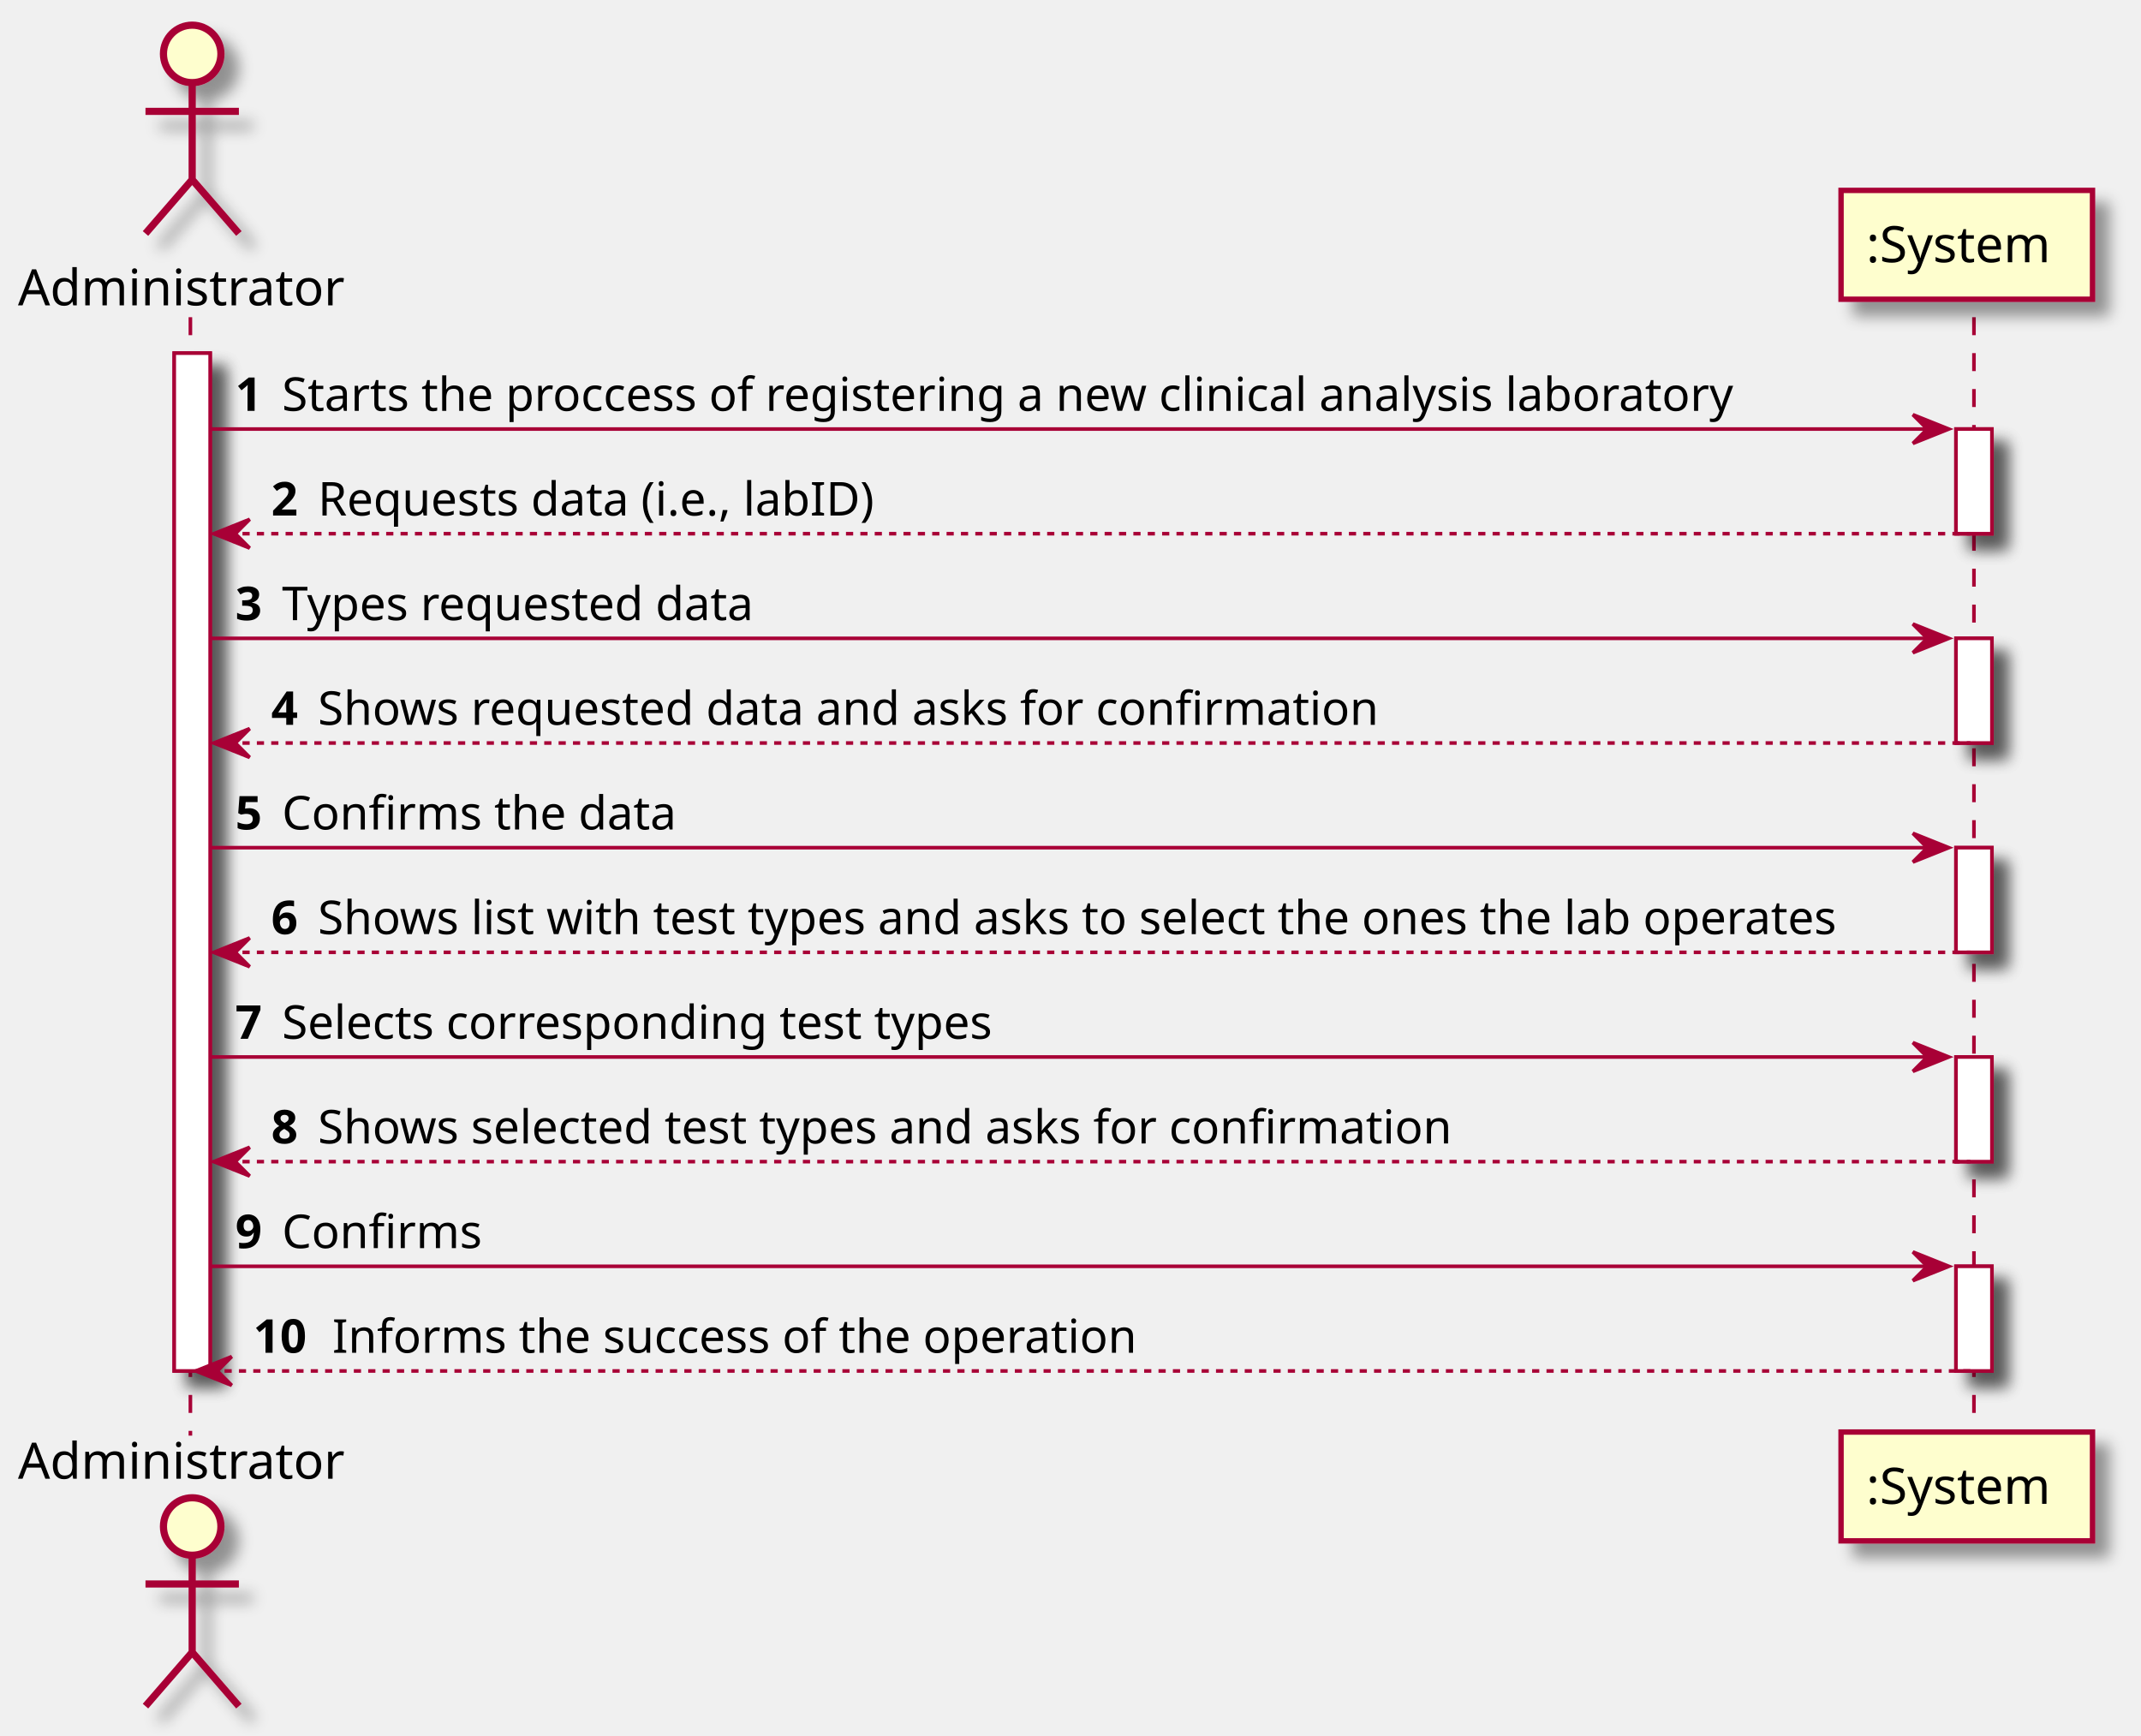
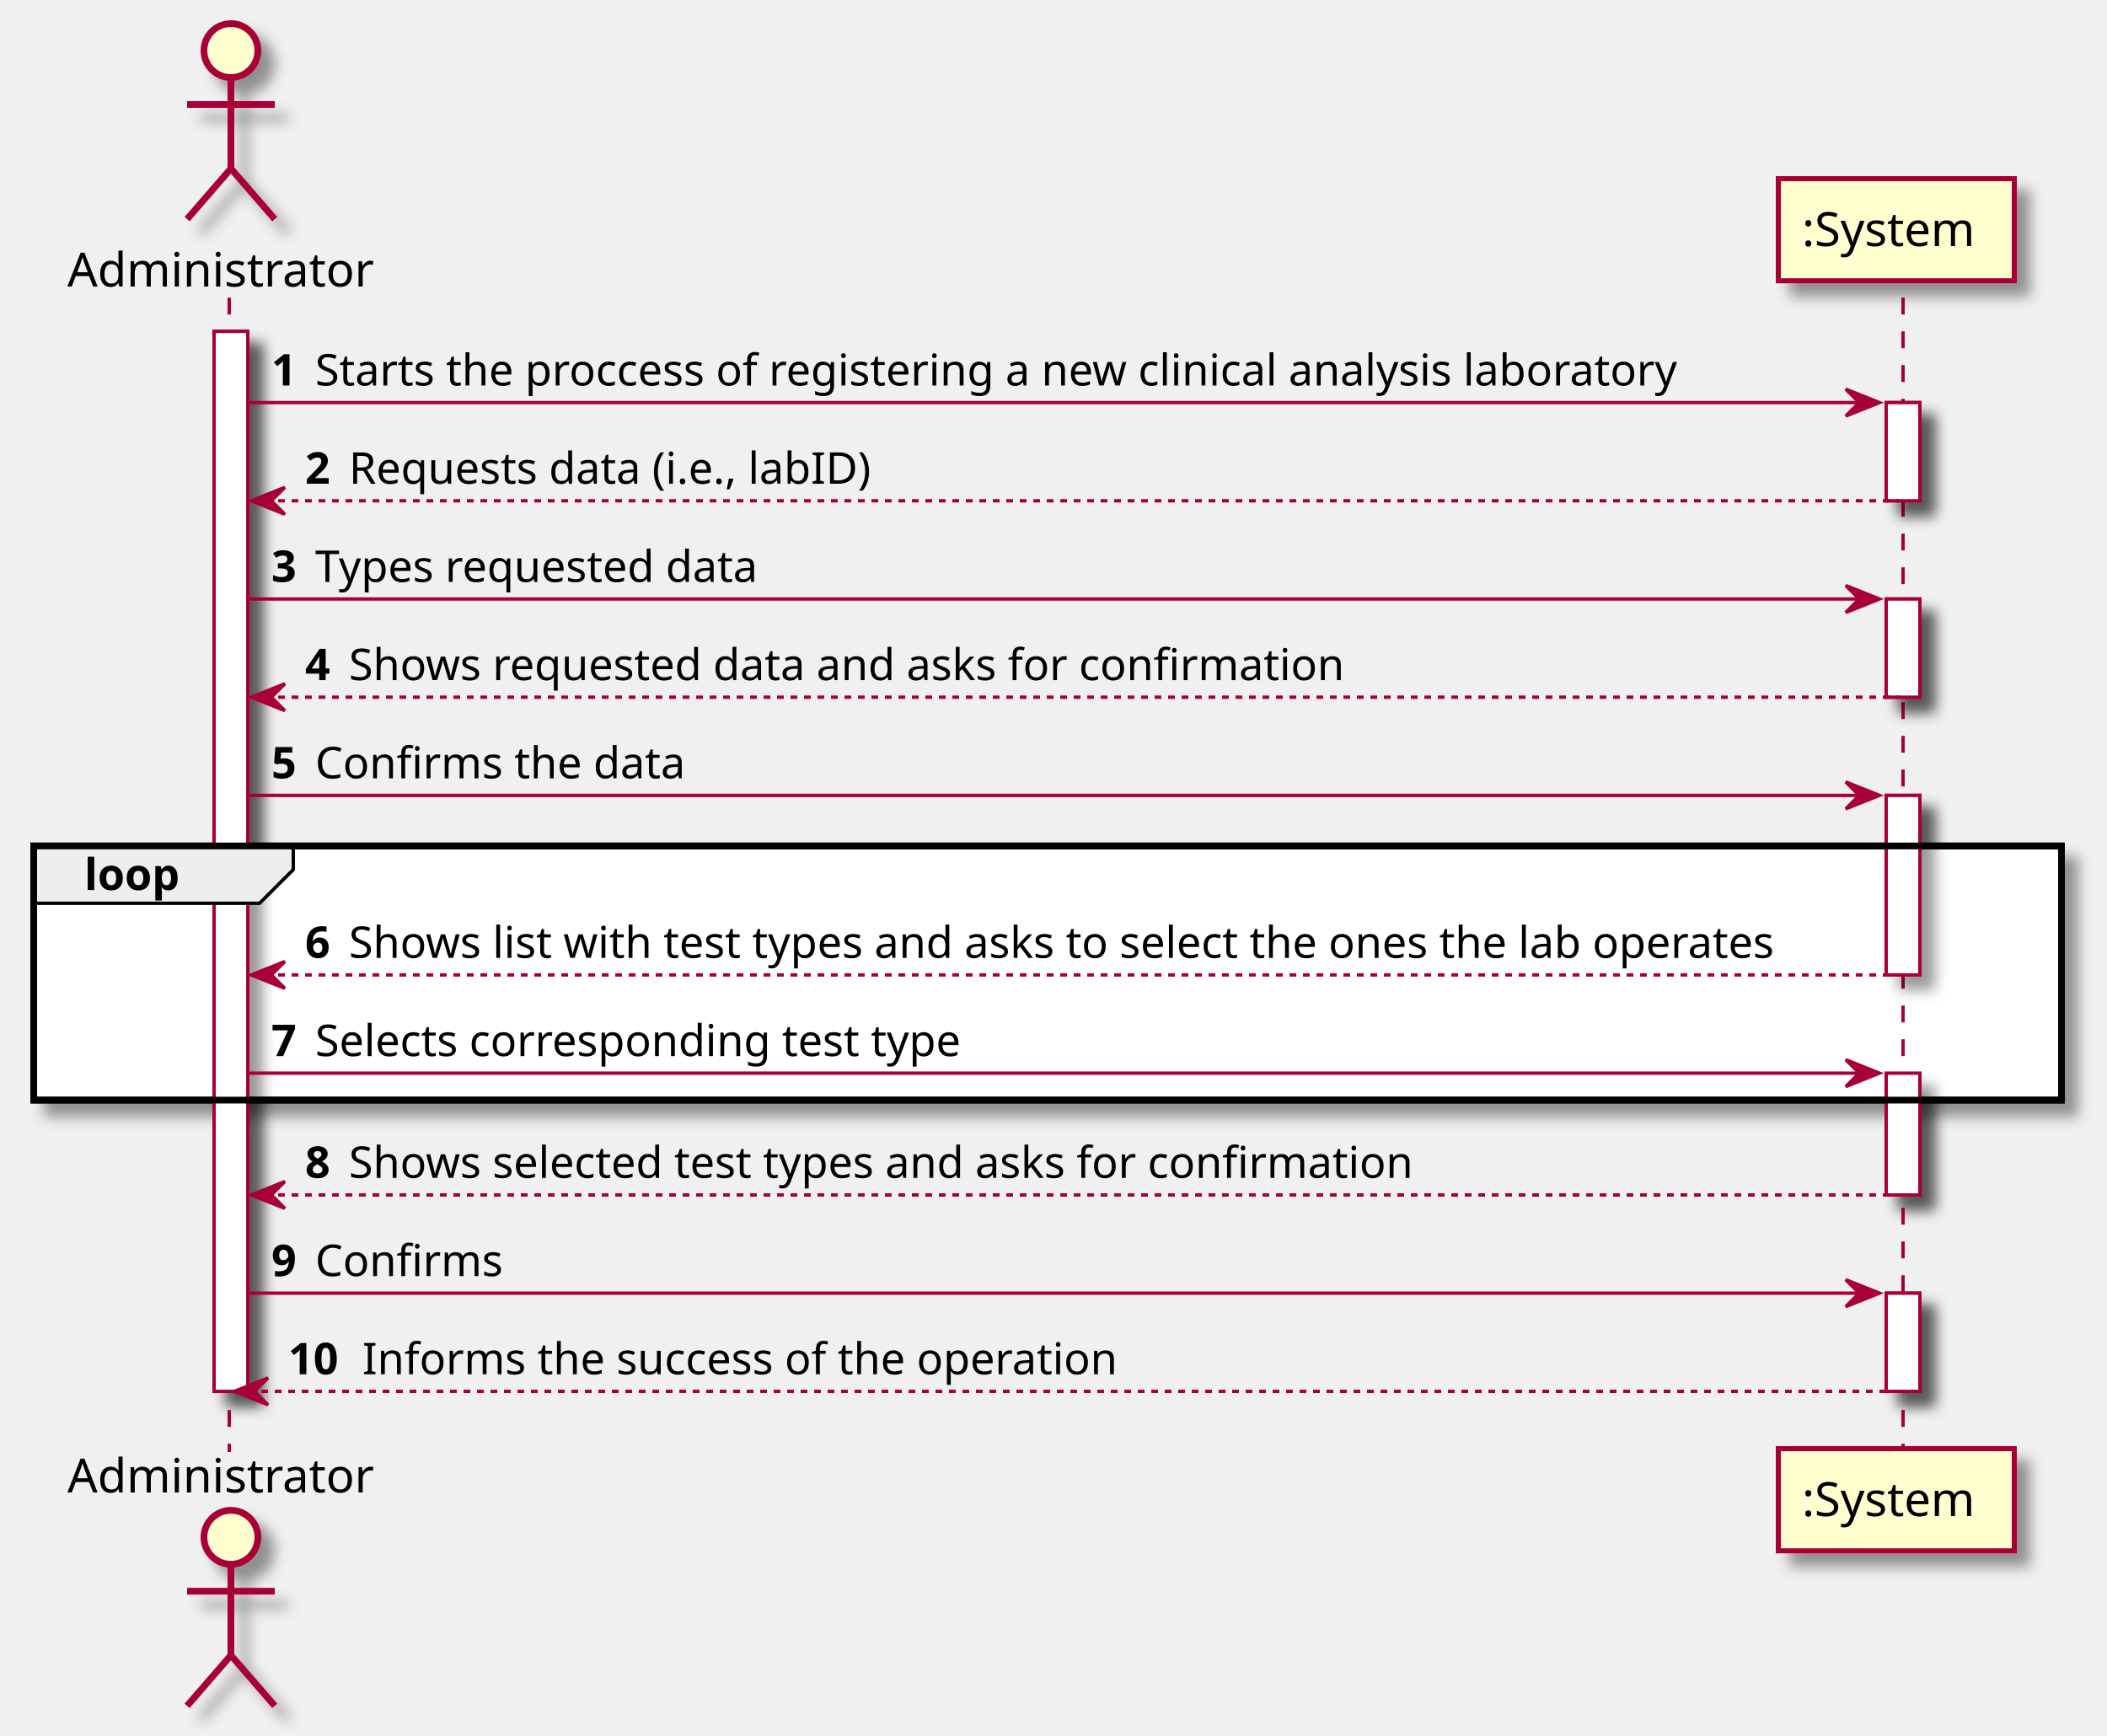
- <svg xmlns="http://www.w3.org/2000/svg" contentScriptType="application/ecmascript" contentStyleType="text/css" height="483px" preserveAspectRatio="none" style="width:596px;height:483px;" version="1.1" viewBox="0 0 596 483" width="596px" zoomAndPan="magnify">
+ <svg xmlns="http://www.w3.org/2000/svg" contentScriptType="application/ecmascript" contentStyleType="text/css" height="515px" preserveAspectRatio="none" style="width:625px;height:515px;" version="1.1" viewBox="0 0 625 515" width="625px" zoomAndPan="magnify">
  <defs>
-     <filter height="300%" id="fywvwlo151iji" width="300%" x="-1" y="-1">
+     <filter height="300%" id="fir8ei9jk8gro" width="300%" x="-1" y="-1">
      <feGaussianBlur result="blurOut" stdDeviation="2.0" />
      <feColorMatrix in="blurOut" result="blurOut2" type="matrix" values="0 0 0 0 0 0 0 0 0 0 0 0 0 0 0 0 0 0 .4 0" />
      <feOffset dx="4.0" dy="4.0" in="blurOut2" result="blurOut3" />
      <feBlend in="SourceGraphic" in2="blurOut3" mode="normal" />
    </filter>
  </defs>
  <g>
-     <rect fill="#FFFFFF" filter="url(#fywvwlo151iji)" height="283.328" style="stroke:#A80036;stroke-width:1.0;" width="10" x="48.5" y="98.297" />
-     <rect fill="#FFFFFF" filter="url(#fywvwlo151iji)" height="29.133" style="stroke:#A80036;stroke-width:1.0;" width="10" x="544.5" y="119.43" />
-     <rect fill="#FFFFFF" filter="url(#fywvwlo151iji)" height="29.133" style="stroke:#A80036;stroke-width:1.0;" width="10" x="544.5" y="177.695" />
-     <rect fill="#FFFFFF" filter="url(#fywvwlo151iji)" height="29.133" style="stroke:#A80036;stroke-width:1.0;" width="10" x="544.5" y="235.961" />
-     <rect fill="#FFFFFF" filter="url(#fywvwlo151iji)" height="29.133" style="stroke:#A80036;stroke-width:1.0;" width="10" x="544.5" y="294.227" />
-     <rect fill="#FFFFFF" filter="url(#fywvwlo151iji)" height="29.133" style="stroke:#A80036;stroke-width:1.0;" width="10" x="544.5" y="352.492" />
-     <line style="stroke:#A80036;stroke-width:1.0;stroke-dasharray:5.0,5.0;" x1="53" x2="53" y1="88.297" y2="399.625" />
-     <line style="stroke:#A80036;stroke-width:1.0;stroke-dasharray:5.0,5.0;" x1="549.5" x2="549.5" y1="88.297" y2="399.625" />
-     <text fill="#000000" font-family="sans-serif" font-size="14" lengthAdjust="spacingAndGlyphs" textLength="91" x="5" y="84.995">Administrator</text>
-     <ellipse cx="53.5" cy="15" fill="#FEFECE" filter="url(#fywvwlo151iji)" rx="8" ry="8" style="stroke:#A80036;stroke-width:2.0;" />
-     <path d="M53.5,23 L53.5,50 M40.5,31 L66.5,31 M53.5,50 L40.5,65 M53.5,50 L66.5,65 " fill="none" filter="url(#fywvwlo151iji)" style="stroke:#A80036;stroke-width:2.0;" />
-     <text fill="#000000" font-family="sans-serif" font-size="14" lengthAdjust="spacingAndGlyphs" textLength="91" x="5" y="411.62">Administrator</text>
-     <ellipse cx="53.5" cy="424.922" fill="#FEFECE" filter="url(#fywvwlo151iji)" rx="8" ry="8" style="stroke:#A80036;stroke-width:2.0;" />
-     <path d="M53.5,432.922 L53.5,459.922 M40.5,440.922 L66.5,440.922 M53.5,459.922 L40.5,474.922 M53.5,459.922 L66.5,474.922 " fill="none" filter="url(#fywvwlo151iji)" style="stroke:#A80036;stroke-width:2.0;" />
-     <rect fill="#FEFECE" filter="url(#fywvwlo151iji)" height="30.297" style="stroke:#A80036;stroke-width:1.5;" width="70" x="512.5" y="53" />
-     <text fill="#000000" font-family="sans-serif" font-size="14" lengthAdjust="spacingAndGlyphs" textLength="56" x="519.5" y="72.995">:System</text>
-     <rect fill="#FEFECE" filter="url(#fywvwlo151iji)" height="30.297" style="stroke:#A80036;stroke-width:1.5;" width="70" x="512.5" y="398.625" />
-     <text fill="#000000" font-family="sans-serif" font-size="14" lengthAdjust="spacingAndGlyphs" textLength="56" x="519.5" y="418.62">:System</text>
-     <rect fill="#FFFFFF" filter="url(#fywvwlo151iji)" height="283.328" style="stroke:#A80036;stroke-width:1.0;" width="10" x="48.5" y="98.297" />
-     <rect fill="#FFFFFF" filter="url(#fywvwlo151iji)" height="29.133" style="stroke:#A80036;stroke-width:1.0;" width="10" x="544.5" y="119.43" />
-     <rect fill="#FFFFFF" filter="url(#fywvwlo151iji)" height="29.133" style="stroke:#A80036;stroke-width:1.0;" width="10" x="544.5" y="177.695" />
-     <rect fill="#FFFFFF" filter="url(#fywvwlo151iji)" height="29.133" style="stroke:#A80036;stroke-width:1.0;" width="10" x="544.5" y="235.961" />
-     <rect fill="#FFFFFF" filter="url(#fywvwlo151iji)" height="29.133" style="stroke:#A80036;stroke-width:1.0;" width="10" x="544.5" y="294.227" />
-     <rect fill="#FFFFFF" filter="url(#fywvwlo151iji)" height="29.133" style="stroke:#A80036;stroke-width:1.0;" width="10" x="544.5" y="352.492" />
-     <polygon fill="#A80036" points="532.5,115.43,542.5,119.43,532.5,123.43,536.5,119.43" style="stroke:#A80036;stroke-width:1.0;" />
-     <line style="stroke:#A80036;stroke-width:1.0;" x1="58.5" x2="538.5" y1="119.43" y2="119.43" />
-     <text fill="#000000" font-family="sans-serif" font-size="13" font-weight="bold" lengthAdjust="spacingAndGlyphs" textLength="9" x="65.5" y="114.364">1</text>
-     <text fill="#000000" font-family="sans-serif" font-size="13" lengthAdjust="spacingAndGlyphs" textLength="424" x="78.5" y="114.364">Starts the proccess of registering a new clinical analysis laboratory</text>
-     <polygon fill="#A80036" points="69.5,144.562,59.5,148.562,69.5,152.562,65.5,148.562" style="stroke:#A80036;stroke-width:1.0;" />
-     <line style="stroke:#A80036;stroke-width:1.0;stroke-dasharray:2.0,2.0;" x1="63.5" x2="548.5" y1="148.562" y2="148.562" />
-     <text fill="#000000" font-family="sans-serif" font-size="13" font-weight="bold" lengthAdjust="spacingAndGlyphs" textLength="9" x="75.5" y="143.497">2</text>
-     <text fill="#000000" font-family="sans-serif" font-size="13" lengthAdjust="spacingAndGlyphs" textLength="165" x="88.5" y="143.497">Requests data (i.e., labID)</text>
-     <polygon fill="#A80036" points="532.5,173.695,542.5,177.695,532.5,181.695,536.5,177.695" style="stroke:#A80036;stroke-width:1.0;" />
-     <line style="stroke:#A80036;stroke-width:1.0;" x1="58.5" x2="538.5" y1="177.695" y2="177.695" />
-     <text fill="#000000" font-family="sans-serif" font-size="13" font-weight="bold" lengthAdjust="spacingAndGlyphs" textLength="9" x="65.5" y="172.629">3</text>
-     <text fill="#000000" font-family="sans-serif" font-size="13" lengthAdjust="spacingAndGlyphs" textLength="139" x="78.5" y="172.629">Types requested data</text>
-     <polygon fill="#A80036" points="69.5,202.828,59.5,206.828,69.5,210.828,65.5,206.828" style="stroke:#A80036;stroke-width:1.0;" />
-     <line style="stroke:#A80036;stroke-width:1.0;stroke-dasharray:2.0,2.0;" x1="63.5" x2="548.5" y1="206.828" y2="206.828" />
-     <text fill="#000000" font-family="sans-serif" font-size="13" font-weight="bold" lengthAdjust="spacingAndGlyphs" textLength="9" x="75.5" y="201.762">4</text>
-     <text fill="#000000" font-family="sans-serif" font-size="13" lengthAdjust="spacingAndGlyphs" textLength="309" x="88.5" y="201.762">Shows requested data and asks for confirmation</text>
-     <polygon fill="#A80036" points="532.5,231.961,542.5,235.961,532.5,239.961,536.5,235.961" style="stroke:#A80036;stroke-width:1.0;" />
-     <line style="stroke:#A80036;stroke-width:1.0;" x1="58.5" x2="538.5" y1="235.961" y2="235.961" />
-     <text fill="#000000" font-family="sans-serif" font-size="13" font-weight="bold" lengthAdjust="spacingAndGlyphs" textLength="9" x="65.5" y="230.895">5</text>
-     <text fill="#000000" font-family="sans-serif" font-size="13" lengthAdjust="spacingAndGlyphs" textLength="115" x="78.5" y="230.895">Confirms the data</text>
-     <polygon fill="#A80036" points="69.5,261.094,59.5,265.094,69.5,269.094,65.5,265.094" style="stroke:#A80036;stroke-width:1.0;" />
-     <line style="stroke:#A80036;stroke-width:1.0;stroke-dasharray:2.0,2.0;" x1="63.5" x2="548.5" y1="265.094" y2="265.094" />
-     <text fill="#000000" font-family="sans-serif" font-size="13" font-weight="bold" lengthAdjust="spacingAndGlyphs" textLength="9" x="75.5" y="260.028">6</text>
-     <text fill="#000000" font-family="sans-serif" font-size="13" lengthAdjust="spacingAndGlyphs" textLength="449" x="88.5" y="260.028">Shows list with test types and asks to select the ones the lab operates</text>
-     <polygon fill="#A80036" points="532.5,290.227,542.5,294.227,532.5,298.227,536.5,294.227" style="stroke:#A80036;stroke-width:1.0;" />
-     <line style="stroke:#A80036;stroke-width:1.0;" x1="58.5" x2="538.5" y1="294.227" y2="294.227" />
-     <text fill="#000000" font-family="sans-serif" font-size="13" font-weight="bold" lengthAdjust="spacingAndGlyphs" textLength="9" x="65.5" y="289.161">7</text>
-     <text fill="#000000" font-family="sans-serif" font-size="13" lengthAdjust="spacingAndGlyphs" textLength="210" x="78.5" y="289.161">Selects corresponding test types</text>
-     <polygon fill="#A80036" points="69.5,319.359,59.5,323.359,69.5,327.359,65.5,323.359" style="stroke:#A80036;stroke-width:1.0;" />
-     <line style="stroke:#A80036;stroke-width:1.0;stroke-dasharray:2.0,2.0;" x1="63.5" x2="548.5" y1="323.359" y2="323.359" />
-     <text fill="#000000" font-family="sans-serif" font-size="13" font-weight="bold" lengthAdjust="spacingAndGlyphs" textLength="9" x="75.5" y="318.293">8</text>
-     <text fill="#000000" font-family="sans-serif" font-size="13" lengthAdjust="spacingAndGlyphs" textLength="333" x="88.5" y="318.293">Shows selected test types and asks for confirmation</text>
-     <polygon fill="#A80036" points="532.5,348.492,542.5,352.492,532.5,356.492,536.5,352.492" style="stroke:#A80036;stroke-width:1.0;" />
-     <line style="stroke:#A80036;stroke-width:1.0;" x1="58.5" x2="538.5" y1="352.492" y2="352.492" />
-     <text fill="#000000" font-family="sans-serif" font-size="13" font-weight="bold" lengthAdjust="spacingAndGlyphs" textLength="9" x="65.5" y="347.426">9</text>
-     <text fill="#000000" font-family="sans-serif" font-size="13" lengthAdjust="spacingAndGlyphs" textLength="57" x="78.5" y="347.426">Confirms</text>
-     <polygon fill="#A80036" points="64.5,377.625,54.5,381.625,64.5,385.625,60.5,381.625" style="stroke:#A80036;stroke-width:1.0;" />
-     <line style="stroke:#A80036;stroke-width:1.0;stroke-dasharray:2.0,2.0;" x1="58.5" x2="548.5" y1="381.625" y2="381.625" />
-     <text fill="#000000" font-family="sans-serif" font-size="13" font-weight="bold" lengthAdjust="spacingAndGlyphs" textLength="18" x="70.5" y="376.559">10</text>
-     <text fill="#000000" font-family="sans-serif" font-size="13" lengthAdjust="spacingAndGlyphs" textLength="234" x="92.5" y="376.559">Informs the success of the operation</text>
+     <rect fill="#FFFFFF" filter="url(#fir8ei9jk8gro)" height="314.461" style="stroke:#A80036;stroke-width:1.0;" width="10" x="63.5" y="98.297" />
+     <rect fill="#FFFFFF" filter="url(#fir8ei9jk8gro)" height="29.133" style="stroke:#A80036;stroke-width:1.0;" width="10" x="559.5" y="119.43" />
+     <rect fill="#FFFFFF" filter="url(#fir8ei9jk8gro)" height="29.133" style="stroke:#A80036;stroke-width:1.0;" width="10" x="559.5" y="177.695" />
+     <rect fill="#FFFFFF" filter="url(#fir8ei9jk8gro)" height="53.266" style="stroke:#A80036;stroke-width:1.0;" width="10" x="559.5" y="235.961" />
+     <rect fill="#FFFFFF" filter="url(#fir8ei9jk8gro)" height="36.133" style="stroke:#A80036;stroke-width:1.0;" width="10" x="559.5" y="318.359" />
+     <rect fill="#FFFFFF" filter="url(#fir8ei9jk8gro)" height="29.133" style="stroke:#A80036;stroke-width:1.0;" width="10" x="559.5" y="383.625" />
+     <rect fill="#FFFFFF" filter="url(#fir8ei9jk8gro)" height="75.398" style="stroke:#000000;stroke-width:2.0;" width="601.5" x="10" y="250.961" />
+     <line style="stroke:#A80036;stroke-width:1.0;stroke-dasharray:5.0,5.0;" x1="68" x2="68" y1="88.297" y2="430.758" />
+     <line style="stroke:#A80036;stroke-width:1.0;stroke-dasharray:5.0,5.0;" x1="564.5" x2="564.5" y1="88.297" y2="430.758" />
+     <text fill="#000000" font-family="sans-serif" font-size="14" lengthAdjust="spacingAndGlyphs" textLength="91" x="20" y="84.995">Administrator</text>
+     <ellipse cx="68.5" cy="15" fill="#FEFECE" filter="url(#fir8ei9jk8gro)" rx="8" ry="8" style="stroke:#A80036;stroke-width:2.0;" />
+     <path d="M68.5,23 L68.5,50 M55.5,31 L81.5,31 M68.5,50 L55.5,65 M68.5,50 L81.5,65 " fill="none" filter="url(#fir8ei9jk8gro)" style="stroke:#A80036;stroke-width:2.0;" />
+     <text fill="#000000" font-family="sans-serif" font-size="14" lengthAdjust="spacingAndGlyphs" textLength="91" x="20" y="442.753">Administrator</text>
+     <ellipse cx="68.5" cy="456.055" fill="#FEFECE" filter="url(#fir8ei9jk8gro)" rx="8" ry="8" style="stroke:#A80036;stroke-width:2.0;" />
+     <path d="M68.5,464.055 L68.5,491.055 M55.5,472.055 L81.5,472.055 M68.5,491.055 L55.5,506.055 M68.5,491.055 L81.5,506.055 " fill="none" filter="url(#fir8ei9jk8gro)" style="stroke:#A80036;stroke-width:2.0;" />
+     <rect fill="#FEFECE" filter="url(#fir8ei9jk8gro)" height="30.297" style="stroke:#A80036;stroke-width:1.5;" width="70" x="527.5" y="53" />
+     <text fill="#000000" font-family="sans-serif" font-size="14" lengthAdjust="spacingAndGlyphs" textLength="56" x="534.5" y="72.995">:System</text>
+     <rect fill="#FEFECE" filter="url(#fir8ei9jk8gro)" height="30.297" style="stroke:#A80036;stroke-width:1.5;" width="70" x="527.5" y="429.758" />
+     <text fill="#000000" font-family="sans-serif" font-size="14" lengthAdjust="spacingAndGlyphs" textLength="56" x="534.5" y="449.753">:System</text>
+     <rect fill="#FFFFFF" filter="url(#fir8ei9jk8gro)" height="314.461" style="stroke:#A80036;stroke-width:1.0;" width="10" x="63.5" y="98.297" />
+     <rect fill="#FFFFFF" filter="url(#fir8ei9jk8gro)" height="29.133" style="stroke:#A80036;stroke-width:1.0;" width="10" x="559.5" y="119.43" />
+     <rect fill="#FFFFFF" filter="url(#fir8ei9jk8gro)" height="29.133" style="stroke:#A80036;stroke-width:1.0;" width="10" x="559.5" y="177.695" />
+     <rect fill="#FFFFFF" filter="url(#fir8ei9jk8gro)" height="53.266" style="stroke:#A80036;stroke-width:1.0;" width="10" x="559.5" y="235.961" />
+     <rect fill="#FFFFFF" filter="url(#fir8ei9jk8gro)" height="36.133" style="stroke:#A80036;stroke-width:1.0;" width="10" x="559.5" y="318.359" />
+     <rect fill="#FFFFFF" filter="url(#fir8ei9jk8gro)" height="29.133" style="stroke:#A80036;stroke-width:1.0;" width="10" x="559.5" y="383.625" />
+     <polygon fill="#A80036" points="547.5,115.43,557.5,119.43,547.5,123.43,551.5,119.43" style="stroke:#A80036;stroke-width:1.0;" />
+     <line style="stroke:#A80036;stroke-width:1.0;" x1="73.5" x2="553.5" y1="119.43" y2="119.43" />
+     <text fill="#000000" font-family="sans-serif" font-size="13" font-weight="bold" lengthAdjust="spacingAndGlyphs" textLength="9" x="80.5" y="114.364">1</text>
+     <text fill="#000000" font-family="sans-serif" font-size="13" lengthAdjust="spacingAndGlyphs" textLength="424" x="93.5" y="114.364">Starts the proccess of registering a new clinical analysis laboratory</text>
+     <polygon fill="#A80036" points="84.5,144.562,74.5,148.562,84.5,152.562,80.5,148.562" style="stroke:#A80036;stroke-width:1.0;" />
+     <line style="stroke:#A80036;stroke-width:1.0;stroke-dasharray:2.0,2.0;" x1="78.5" x2="563.5" y1="148.562" y2="148.562" />
+     <text fill="#000000" font-family="sans-serif" font-size="13" font-weight="bold" lengthAdjust="spacingAndGlyphs" textLength="9" x="90.5" y="143.497">2</text>
+     <text fill="#000000" font-family="sans-serif" font-size="13" lengthAdjust="spacingAndGlyphs" textLength="165" x="103.5" y="143.497">Requests data (i.e., labID)</text>
+     <polygon fill="#A80036" points="547.5,173.695,557.5,177.695,547.5,181.695,551.5,177.695" style="stroke:#A80036;stroke-width:1.0;" />
+     <line style="stroke:#A80036;stroke-width:1.0;" x1="73.5" x2="553.5" y1="177.695" y2="177.695" />
+     <text fill="#000000" font-family="sans-serif" font-size="13" font-weight="bold" lengthAdjust="spacingAndGlyphs" textLength="9" x="80.5" y="172.629">3</text>
+     <text fill="#000000" font-family="sans-serif" font-size="13" lengthAdjust="spacingAndGlyphs" textLength="139" x="93.5" y="172.629">Types requested data</text>
+     <polygon fill="#A80036" points="84.5,202.828,74.5,206.828,84.5,210.828,80.5,206.828" style="stroke:#A80036;stroke-width:1.0;" />
+     <line style="stroke:#A80036;stroke-width:1.0;stroke-dasharray:2.0,2.0;" x1="78.5" x2="563.5" y1="206.828" y2="206.828" />
+     <text fill="#000000" font-family="sans-serif" font-size="13" font-weight="bold" lengthAdjust="spacingAndGlyphs" textLength="9" x="90.5" y="201.762">4</text>
+     <text fill="#000000" font-family="sans-serif" font-size="13" lengthAdjust="spacingAndGlyphs" textLength="309" x="103.5" y="201.762">Shows requested data and asks for confirmation</text>
+     <polygon fill="#A80036" points="547.5,231.961,557.5,235.961,547.5,239.961,551.5,235.961" style="stroke:#A80036;stroke-width:1.0;" />
+     <line style="stroke:#A80036;stroke-width:1.0;" x1="73.5" x2="553.5" y1="235.961" y2="235.961" />
+     <text fill="#000000" font-family="sans-serif" font-size="13" font-weight="bold" lengthAdjust="spacingAndGlyphs" textLength="9" x="80.5" y="230.895">5</text>
+     <text fill="#000000" font-family="sans-serif" font-size="13" lengthAdjust="spacingAndGlyphs" textLength="115" x="93.5" y="230.895">Confirms the data</text>
+     <path d="M10,250.961 L87,250.961 L87,257.961 L77,267.961 L10,267.961 L10,250.961 " fill="#EEEEEE" style="stroke:#000000;stroke-width:1.0;" />
+     <rect fill="none" height="75.398" style="stroke:#000000;stroke-width:2.0;" width="601.5" x="10" y="250.961" />
+     <text fill="#000000" font-family="sans-serif" font-size="13" font-weight="bold" lengthAdjust="spacingAndGlyphs" textLength="32" x="25" y="264.028">loop</text>
+     <polygon fill="#A80036" points="84.5,285.227,74.5,289.227,84.5,293.227,80.5,289.227" style="stroke:#A80036;stroke-width:1.0;" />
+     <line style="stroke:#A80036;stroke-width:1.0;stroke-dasharray:2.0,2.0;" x1="78.5" x2="563.5" y1="289.227" y2="289.227" />
+     <text fill="#000000" font-family="sans-serif" font-size="13" font-weight="bold" lengthAdjust="spacingAndGlyphs" textLength="9" x="90.5" y="284.161">6</text>
+     <text fill="#000000" font-family="sans-serif" font-size="13" lengthAdjust="spacingAndGlyphs" textLength="449" x="103.5" y="284.161">Shows list with test types and asks to select the ones the lab operates</text>
+     <polygon fill="#A80036" points="547.5,314.359,557.5,318.359,547.5,322.359,551.5,318.359" style="stroke:#A80036;stroke-width:1.0;" />
+     <line style="stroke:#A80036;stroke-width:1.0;" x1="73.5" x2="553.5" y1="318.359" y2="318.359" />
+     <text fill="#000000" font-family="sans-serif" font-size="13" font-weight="bold" lengthAdjust="spacingAndGlyphs" textLength="9" x="80.5" y="313.293">7</text>
+     <text fill="#000000" font-family="sans-serif" font-size="13" lengthAdjust="spacingAndGlyphs" textLength="203" x="93.5" y="313.293">Selects corresponding test type</text>
+     <polygon fill="#A80036" points="84.5,350.492,74.5,354.492,84.5,358.492,80.5,354.492" style="stroke:#A80036;stroke-width:1.0;" />
+     <line style="stroke:#A80036;stroke-width:1.0;stroke-dasharray:2.0,2.0;" x1="78.5" x2="563.5" y1="354.492" y2="354.492" />
+     <text fill="#000000" font-family="sans-serif" font-size="13" font-weight="bold" lengthAdjust="spacingAndGlyphs" textLength="9" x="90.5" y="349.426">8</text>
+     <text fill="#000000" font-family="sans-serif" font-size="13" lengthAdjust="spacingAndGlyphs" textLength="333" x="103.5" y="349.426">Shows selected test types and asks for confirmation</text>
+     <polygon fill="#A80036" points="547.5,379.625,557.5,383.625,547.5,387.625,551.5,383.625" style="stroke:#A80036;stroke-width:1.0;" />
+     <line style="stroke:#A80036;stroke-width:1.0;" x1="73.5" x2="553.5" y1="383.625" y2="383.625" />
+     <text fill="#000000" font-family="sans-serif" font-size="13" font-weight="bold" lengthAdjust="spacingAndGlyphs" textLength="9" x="80.5" y="378.559">9</text>
+     <text fill="#000000" font-family="sans-serif" font-size="13" lengthAdjust="spacingAndGlyphs" textLength="57" x="93.5" y="378.559">Confirms</text>
+     <polygon fill="#A80036" points="79.5,408.758,69.5,412.758,79.5,416.758,75.5,412.758" style="stroke:#A80036;stroke-width:1.0;" />
+     <line style="stroke:#A80036;stroke-width:1.0;stroke-dasharray:2.0,2.0;" x1="73.5" x2="563.5" y1="412.758" y2="412.758" />
+     <text fill="#000000" font-family="sans-serif" font-size="13" font-weight="bold" lengthAdjust="spacingAndGlyphs" textLength="18" x="85.5" y="407.692">10</text>
+     <text fill="#000000" font-family="sans-serif" font-size="13" lengthAdjust="spacingAndGlyphs" textLength="234" x="107.5" y="407.692">Informs the success of the operation</text>
  </g>
</svg>
